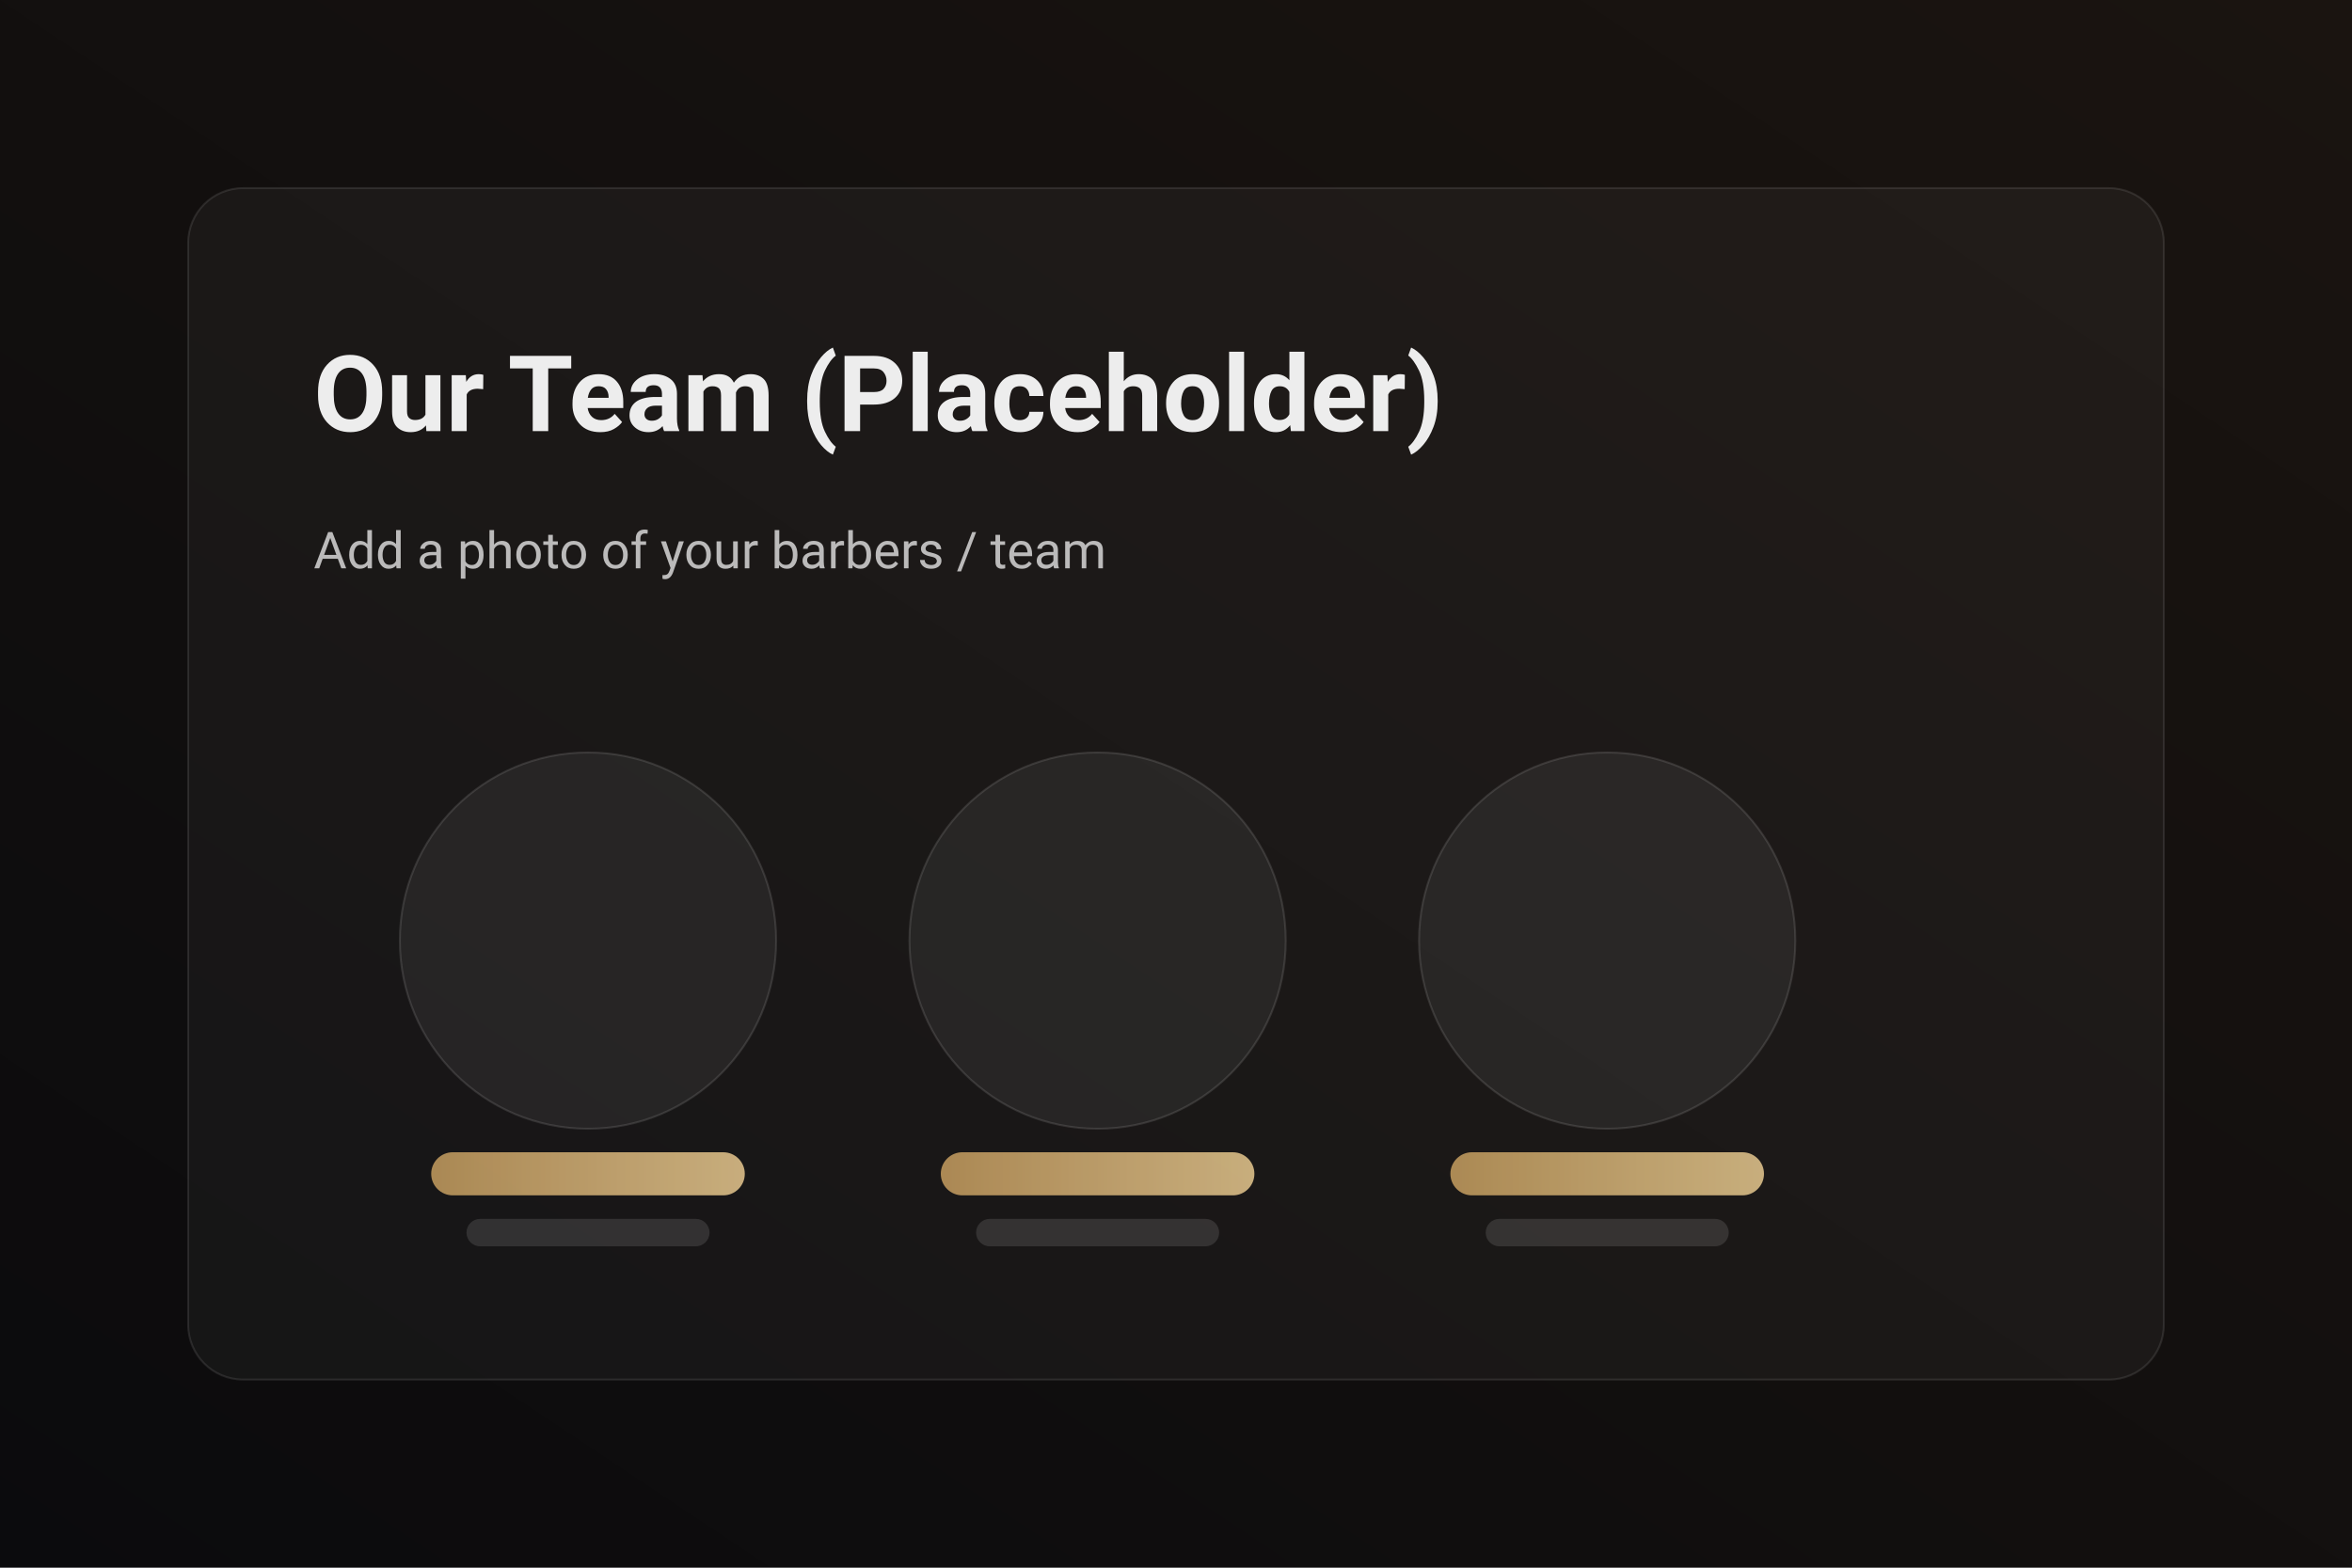
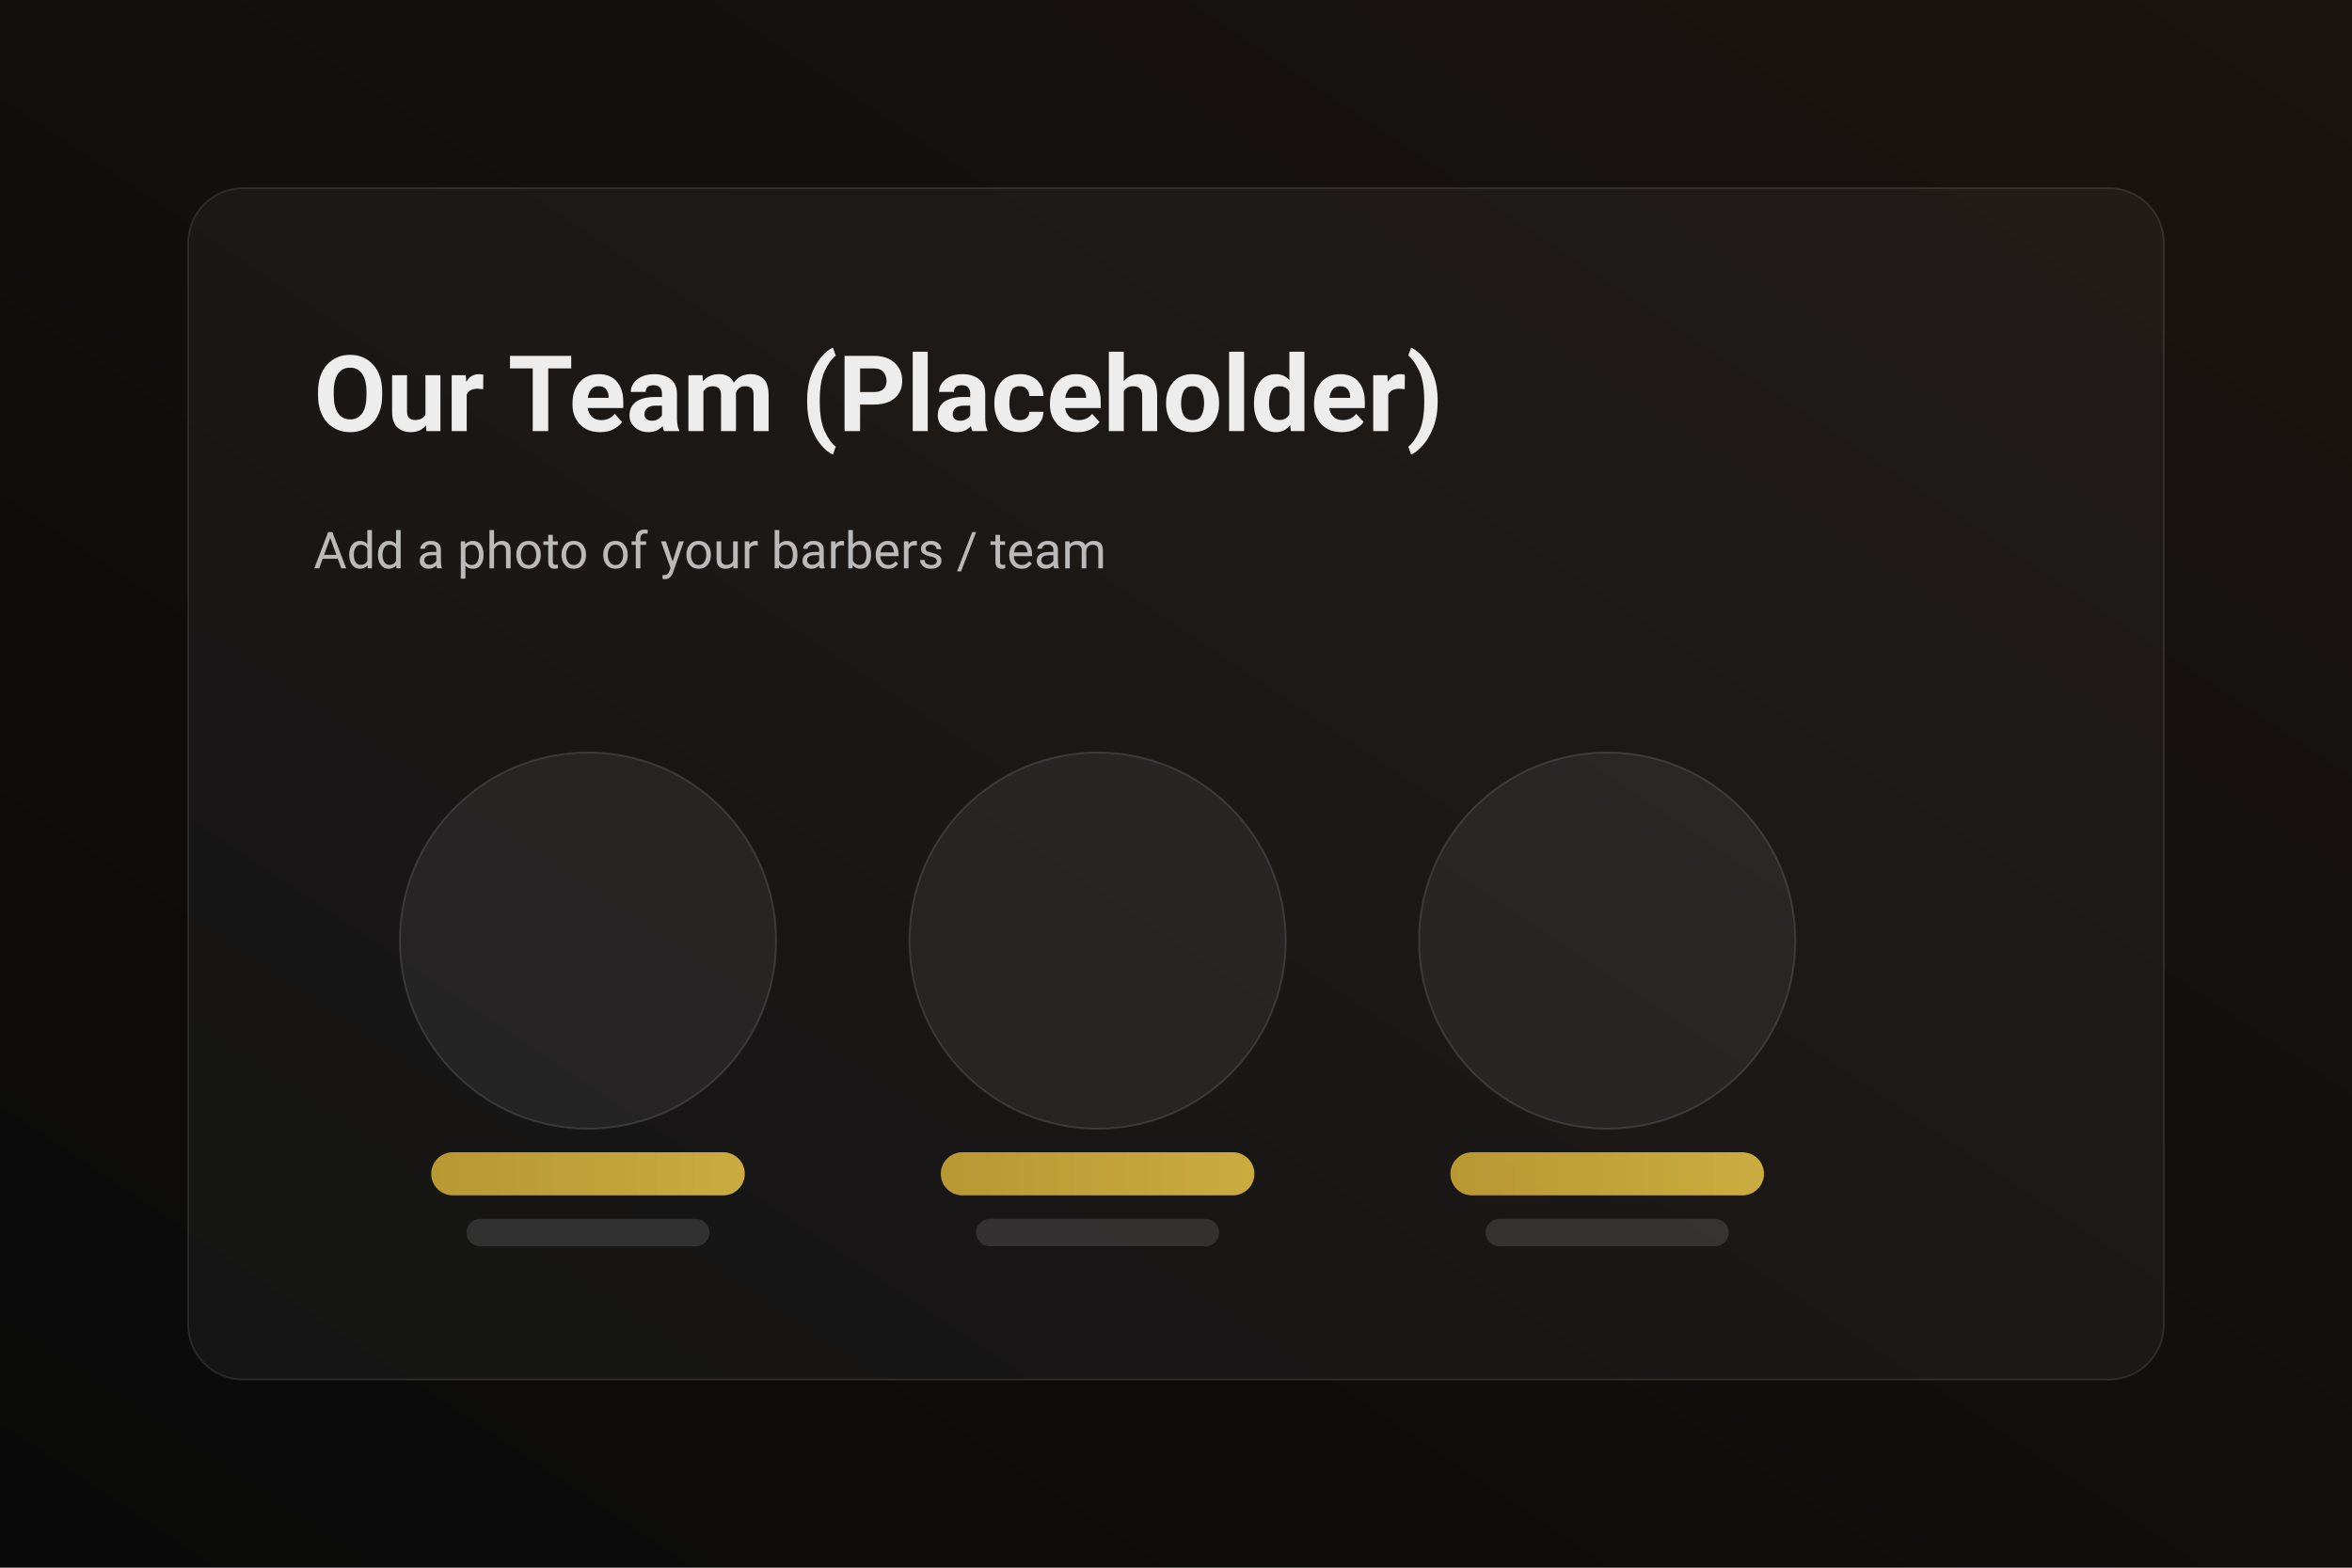
<svg xmlns="http://www.w3.org/2000/svg" width="1200" height="800" viewBox="0 0 1200 800">
  <defs>
    <linearGradient id="bg" x1="0" y1="1" x2="1" y2="0">
-       <stop offset="0" stop-color="#0b0b0d" />
+       <stop offset="0" stop-color="#0A0A0A" />
      <stop offset="1" stop-color="#1a1410" />
    </linearGradient>
    <linearGradient id="accent" x1="0" y1="0" x2="1" y2="0">
-       <stop offset="0" stop-color="#c59d5f" />
-       <stop offset="1" stop-color="#e6c88f" />
+       <stop offset="0" stop-color="#D4AF37" />
+       <stop offset="1" stop-color="#E8C547" />
    </linearGradient>
  </defs>
  <rect width="1200" height="800" fill="url(#bg)" />
  <rect x="96" y="96" width="1008" height="608" rx="28" fill="rgba(255,255,255,0.04)" stroke="rgba(255,255,255,0.10)" />
  <text x="160" y="220" fill="rgba(255,255,255,0.92)" font-family="ui-sans-serif, system-ui, -apple-system, Segoe UI, Roboto, Helvetica, Arial" font-size="54" font-weight="700">
    Our Team (Placeholder)
  </text>
  <text x="160" y="290" fill="rgba(255,255,255,0.70)" font-family="ui-sans-serif, system-ui, -apple-system, Segoe UI, Roboto, Helvetica, Arial" font-size="26">
    Add a photo of your barbers / team
  </text>
  <g transform="translate(180,360)">
    <g transform="translate(0,0)">
      <circle cx="120" cy="120" r="96" fill="rgba(255,255,255,0.06)" stroke="rgba(255,255,255,0.12)" />
      <rect x="40" y="228" width="160" height="22" rx="11" fill="url(#accent)" opacity="0.85" />
      <rect x="58" y="262" width="124" height="14" rx="7" fill="rgba(255,255,255,0.12)" />
    </g>
    <g transform="translate(260,0)">
      <circle cx="120" cy="120" r="96" fill="rgba(255,255,255,0.06)" stroke="rgba(255,255,255,0.12)" />
      <rect x="40" y="228" width="160" height="22" rx="11" fill="url(#accent)" opacity="0.85" />
      <rect x="58" y="262" width="124" height="14" rx="7" fill="rgba(255,255,255,0.12)" />
    </g>
    <g transform="translate(520,0)">
      <circle cx="120" cy="120" r="96" fill="rgba(255,255,255,0.06)" stroke="rgba(255,255,255,0.12)" />
      <rect x="40" y="228" width="160" height="22" rx="11" fill="url(#accent)" opacity="0.85" />
      <rect x="58" y="262" width="124" height="14" rx="7" fill="rgba(255,255,255,0.12)" />
    </g>
  </g>
</svg>
